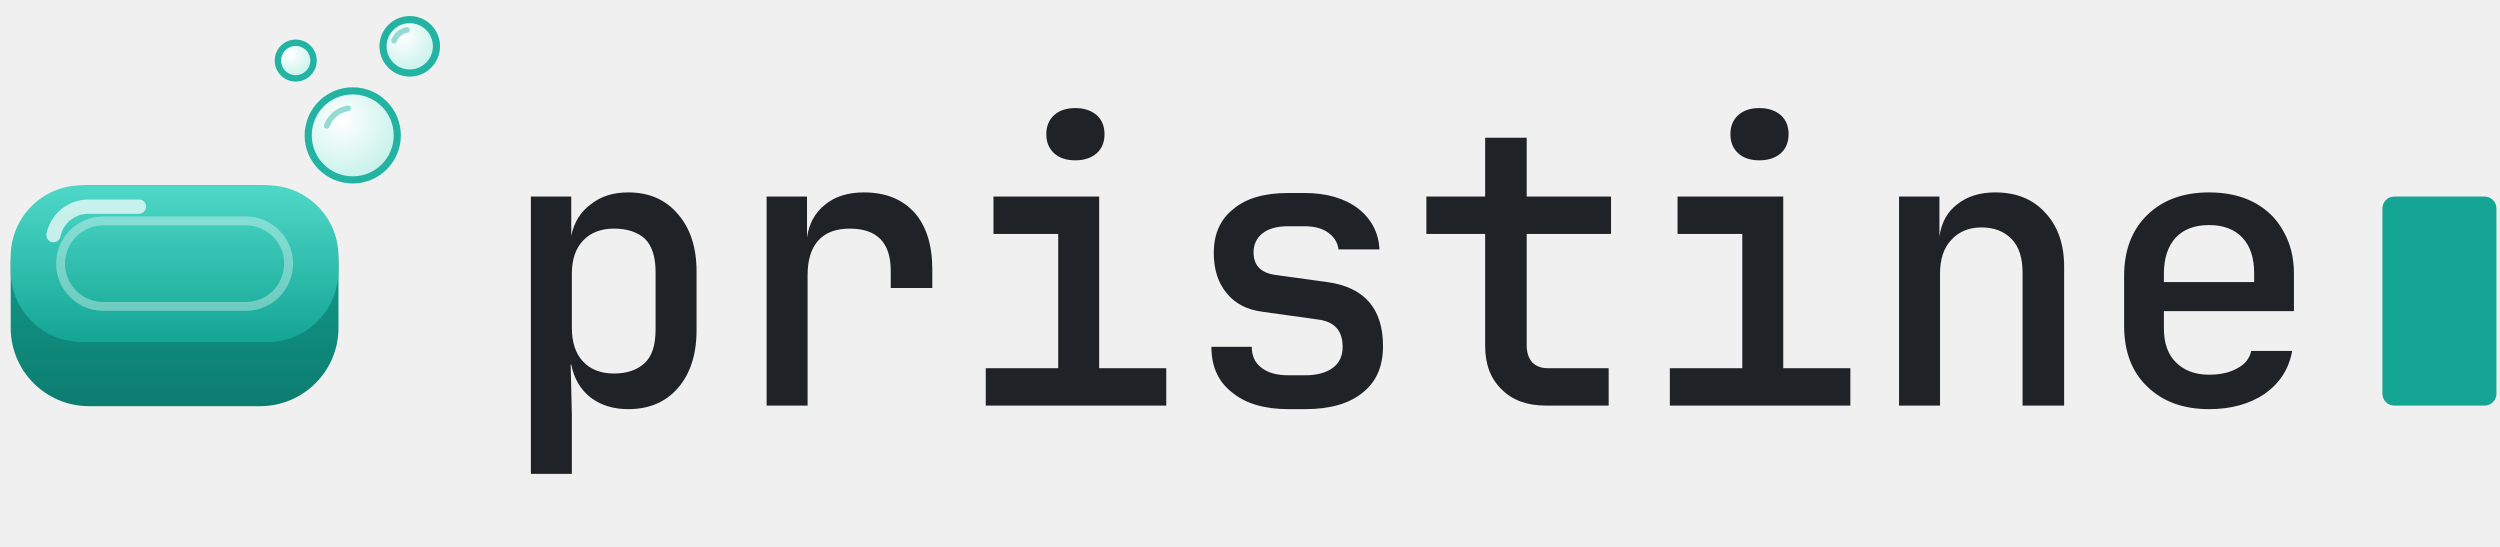
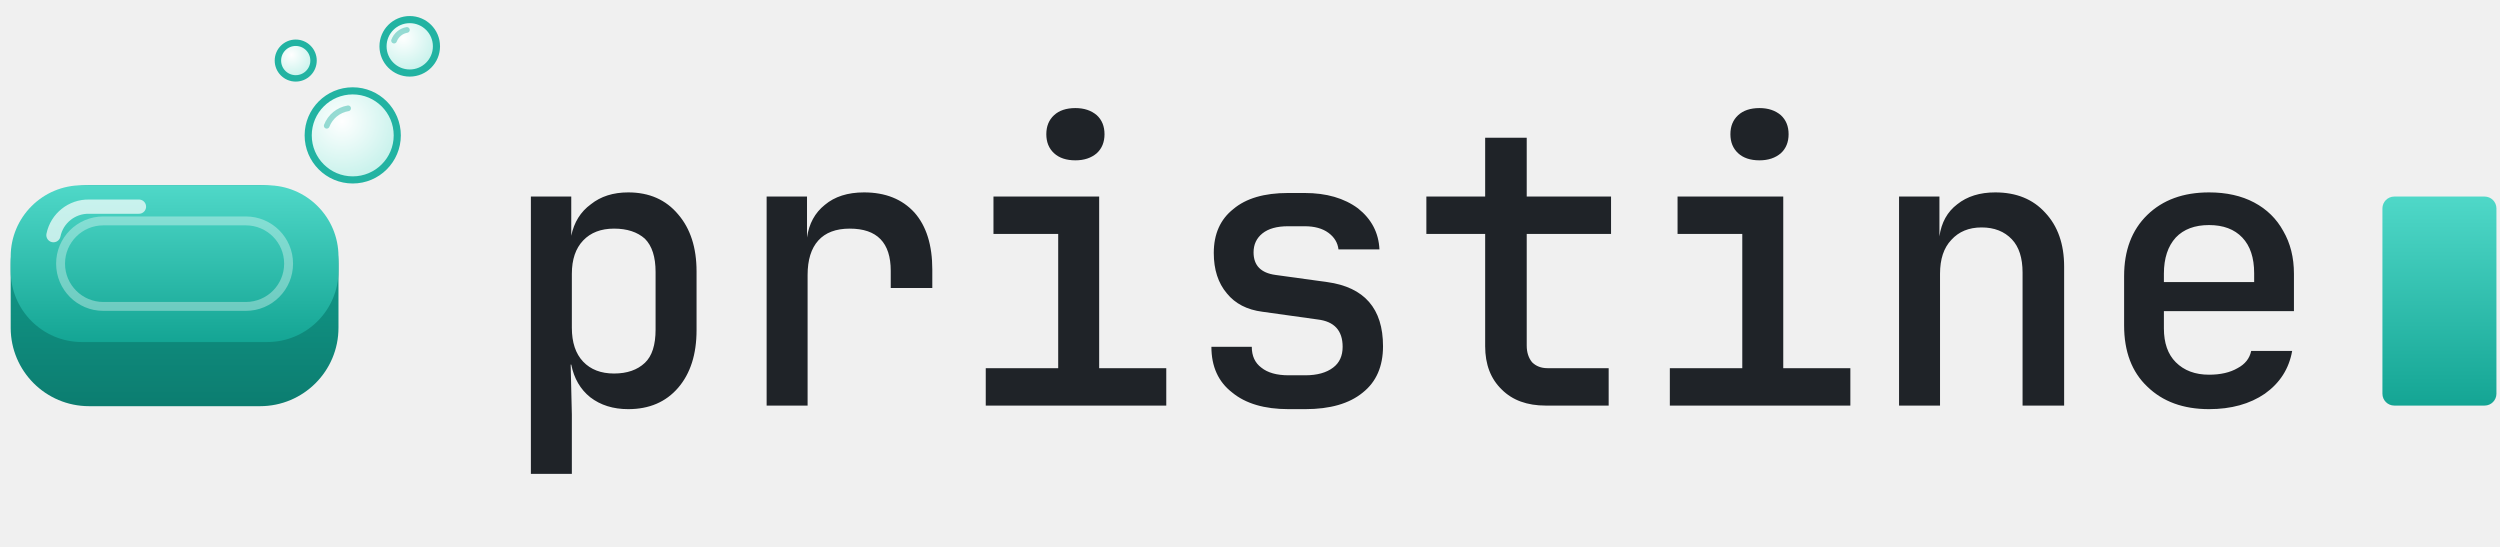
<svg xmlns="http://www.w3.org/2000/svg" viewBox="0 0 421 92" width="421" height="92" role="img" aria-label="pristine">
  <defs>
    <linearGradient id="soap" x1="0" y1="0" x2="0" y2="1">
      <stop offset="0" stop-color="#4fd8c8" />
      <stop offset="1" stop-color="#14a594" />
    </linearGradient>
    <radialGradient id="foam" cx=".38" cy=".34" r=".7">
      <stop offset="0" stop-color="#ffffff" />
      <stop offset="1" stop-color="#c4f1ea" />
    </radialGradient>
    <linearGradient id="pump" x1="0" y1="0" x2="0" y2="1">
      <stop offset="0" stop-color="#c3ccd6" />
      <stop offset="1" stop-color="#8f9baa" />
    </linearGradient>
    <linearGradient id="side" x1="0" y1="0" x2="0" y2="1">
      <stop offset="0" stop-color="#14a594" />
      <stop offset="1" stop-color="#0c7d70" />
    </linearGradient>
  </defs>
  <g transform="translate(-3 0) scale(0.6)">
    <path d="M8 74a22 22 0 0 1 22-22h48a22 22 0 0 1 22 22v18a22 22 0 0 1-22 22H30a22 22 0 0 1-22-22Z" fill="url(#side)" />
    <path d="M8 72a20 20 0 0 1 20-20h52a20 20 0 0 1 20 20v4a20 20 0 0 1-20 20H28a20 20 0 0 1-20-20Z" fill="url(#soap)" />
    <rect x="22" y="62" width="64" height="24" rx="12" fill="none" stroke="#ffffff" stroke-opacity=".35" stroke-width="2.5" />
    <path d="M20 66a10 10 0 0 1 10-8h14" fill="none" stroke="#ffffff" stroke-opacity=".7" stroke-width="4" stroke-linecap="round" />
    <circle cx="104" cy="38" r="12.5" fill="url(#foam)" stroke="#22b3a2" stroke-width="2" />
    <path d="M96.7 35.3A7.8 7.8 0 0 1 102.7 30.4" fill="none" stroke="#22b3a2" stroke-opacity=".45" stroke-width="1.6" stroke-linecap="round" />
    <circle cx="120" cy="13" r="7.5" fill="url(#foam)" stroke="#22b3a2" stroke-width="2" />
    <path d="M115.6 11.4A4.7 4.7 0 0 1 119.2 8.4" fill="none" stroke="#22b3a2" stroke-opacity=".45" stroke-width="1.6" stroke-linecap="round" />
    <circle cx="88" cy="17" r="5" fill="url(#foam)" stroke="#22b3a2" stroke-width="1.8" />
  </g>
  <g transform="translate(84 3)">
    <path fill="#1f2328" d="M5.4 76.8V30.1H12.2V36.7Q12.9 33.3 15.5 31.4Q18 29.4 21.8 29.4Q27.1 29.4 30.2 33.1Q33.3 36.7 33.3 42.7V52.6Q33.3 58.7 30.2 62.3Q27.1 65.9 21.8 65.9Q18 65.9 15.4 63.9Q12.9 61.9 12.2 58.4H12.1L12.3 66.8V76.8ZM19.4 59.9Q22.7 59.9 24.6 58.1Q26.4 56.4 26.4 52.5V42.8Q26.4 39 24.6 37.2Q22.7 35.5 19.4 35.5Q16.1 35.5 14.2 37.5Q12.3 39.5 12.3 43.1V52.2Q12.3 55.9 14.2 57.9Q16.1 59.9 19.4 59.9ZM45.1 65.3V30.1H51.9V37Q52.4 33.5 54.9 31.5Q57.4 29.4 61.5 29.4Q66.9 29.4 70 32.8Q73 36.2 73 42.4V45.5H66V42.6Q66 35.5 59.1 35.5Q55.6 35.5 53.8 37.5Q52 39.5 52 43.3V65.3ZM82 65.3V59H94.2V36.4H83.3V30.1H101.1V59H112.4V65.3ZM97.1 24Q94.8 24 93.5 22.8Q92.2 21.6 92.2 19.6Q92.2 17.6 93.5 16.4Q94.8 15.2 97.1 15.2Q99.3 15.2 100.7 16.4Q102 17.6 102 19.6Q102 21.6 100.7 22.8Q99.3 24 97.1 24ZM133 65.9Q126.9 65.9 123.5 63.1Q120 60.4 120 55.4H126.8Q126.8 57.7 128.4 58.9Q130 60.2 133 60.2H135.8Q138.8 60.2 140.5 58.9Q142.1 57.7 142.1 55.4Q142.1 51.3 137.9 50.8L128.6 49.5Q124.7 49 122.6 46.4Q120.4 43.8 120.4 39.6Q120.4 34.8 123.7 32.2Q126.9 29.5 132.9 29.5H135.7Q141.2 29.5 144.7 32.1Q148.1 34.8 148.3 39H141.4Q141.2 37.3 139.7 36.2Q138.2 35.1 135.7 35.1H132.9Q130.1 35.1 128.6 36.3Q127.1 37.5 127.1 39.5Q127.1 42.8 130.8 43.3L139.5 44.5Q148.9 45.8 148.9 55.3Q148.9 60.4 145.5 63.1Q142.1 65.9 135.8 65.9ZM176.3 65.3Q171.6 65.3 168.9 62.6Q166.1 59.9 166.1 55.3V36.4H156.2V30.1H166.1V20.2H173.1V30.1H187.3V36.4H173.1V55.2Q173.1 56.9 174 58Q175 59 176.6 59H186.9V65.3ZM197.2 65.3V59H209.4V36.4H198.5V30.1H216.3V59H227.6V65.3ZM212.3 24Q210 24 208.7 22.8Q207.4 21.6 207.4 19.6Q207.4 17.6 208.7 16.4Q210 15.2 212.3 15.2Q214.5 15.2 215.9 16.4Q217.2 17.6 217.2 19.6Q217.2 21.6 215.9 22.8Q214.5 24 212.3 24ZM235.8 65.3V30.1H242.6V36.8Q243.1 33.3 245.6 31.4Q248.1 29.4 252 29.4Q257.3 29.4 260.4 32.8Q263.6 36.2 263.6 41.9V65.3H256.6V42.9Q256.6 39.2 254.8 37.3Q252.9 35.3 249.7 35.3Q246.5 35.3 244.6 37.4Q242.7 39.4 242.7 43.1V65.3ZM288 65.9Q281.5 65.9 277.6 62.1Q273.7 58.4 273.7 51.8V43.5Q273.7 37 277.6 33.2Q281.5 29.4 288 29.4Q292.4 29.4 295.6 31.1Q298.8 32.8 300.5 35.9Q302.3 39 302.3 43.1V49.4H280.4V52.3Q280.4 56 282.4 58Q284.5 60.1 288 60.1Q290.9 60.1 292.8 59Q294.7 58 295.1 56.1H302Q301.2 60.6 297.4 63.3Q293.6 65.9 288 65.9ZM280.4 43.1V44.5H295.6V43Q295.6 39.1 293.6 37Q291.6 34.9 288 34.9Q284.4 34.9 282.4 37Q280.4 39.2 280.4 43.1Z" />
-     <rect x="317.2" y="30.1" width="19.2" height="35.2" rx="2" fill="#14a594" />
+     <rect x="317.2" y="30.1" width="19.2" height="35.2" rx="2" fill="url(#soap)" />
  </g>
</svg>
